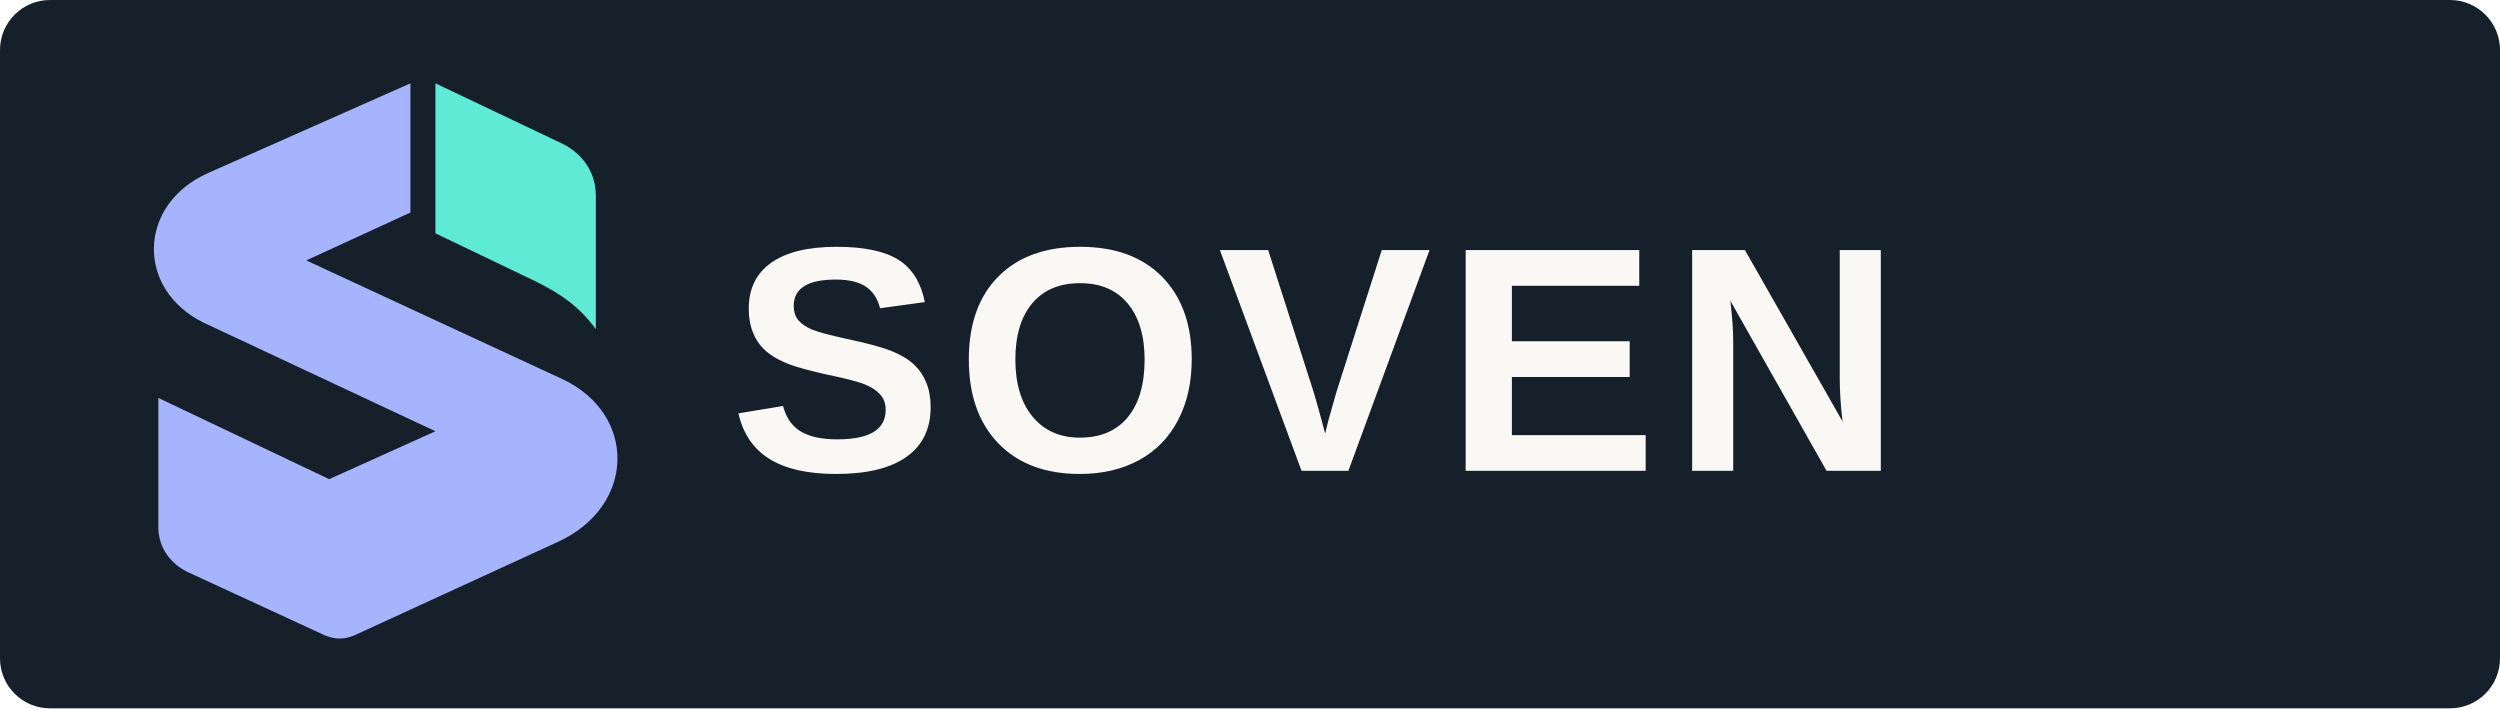
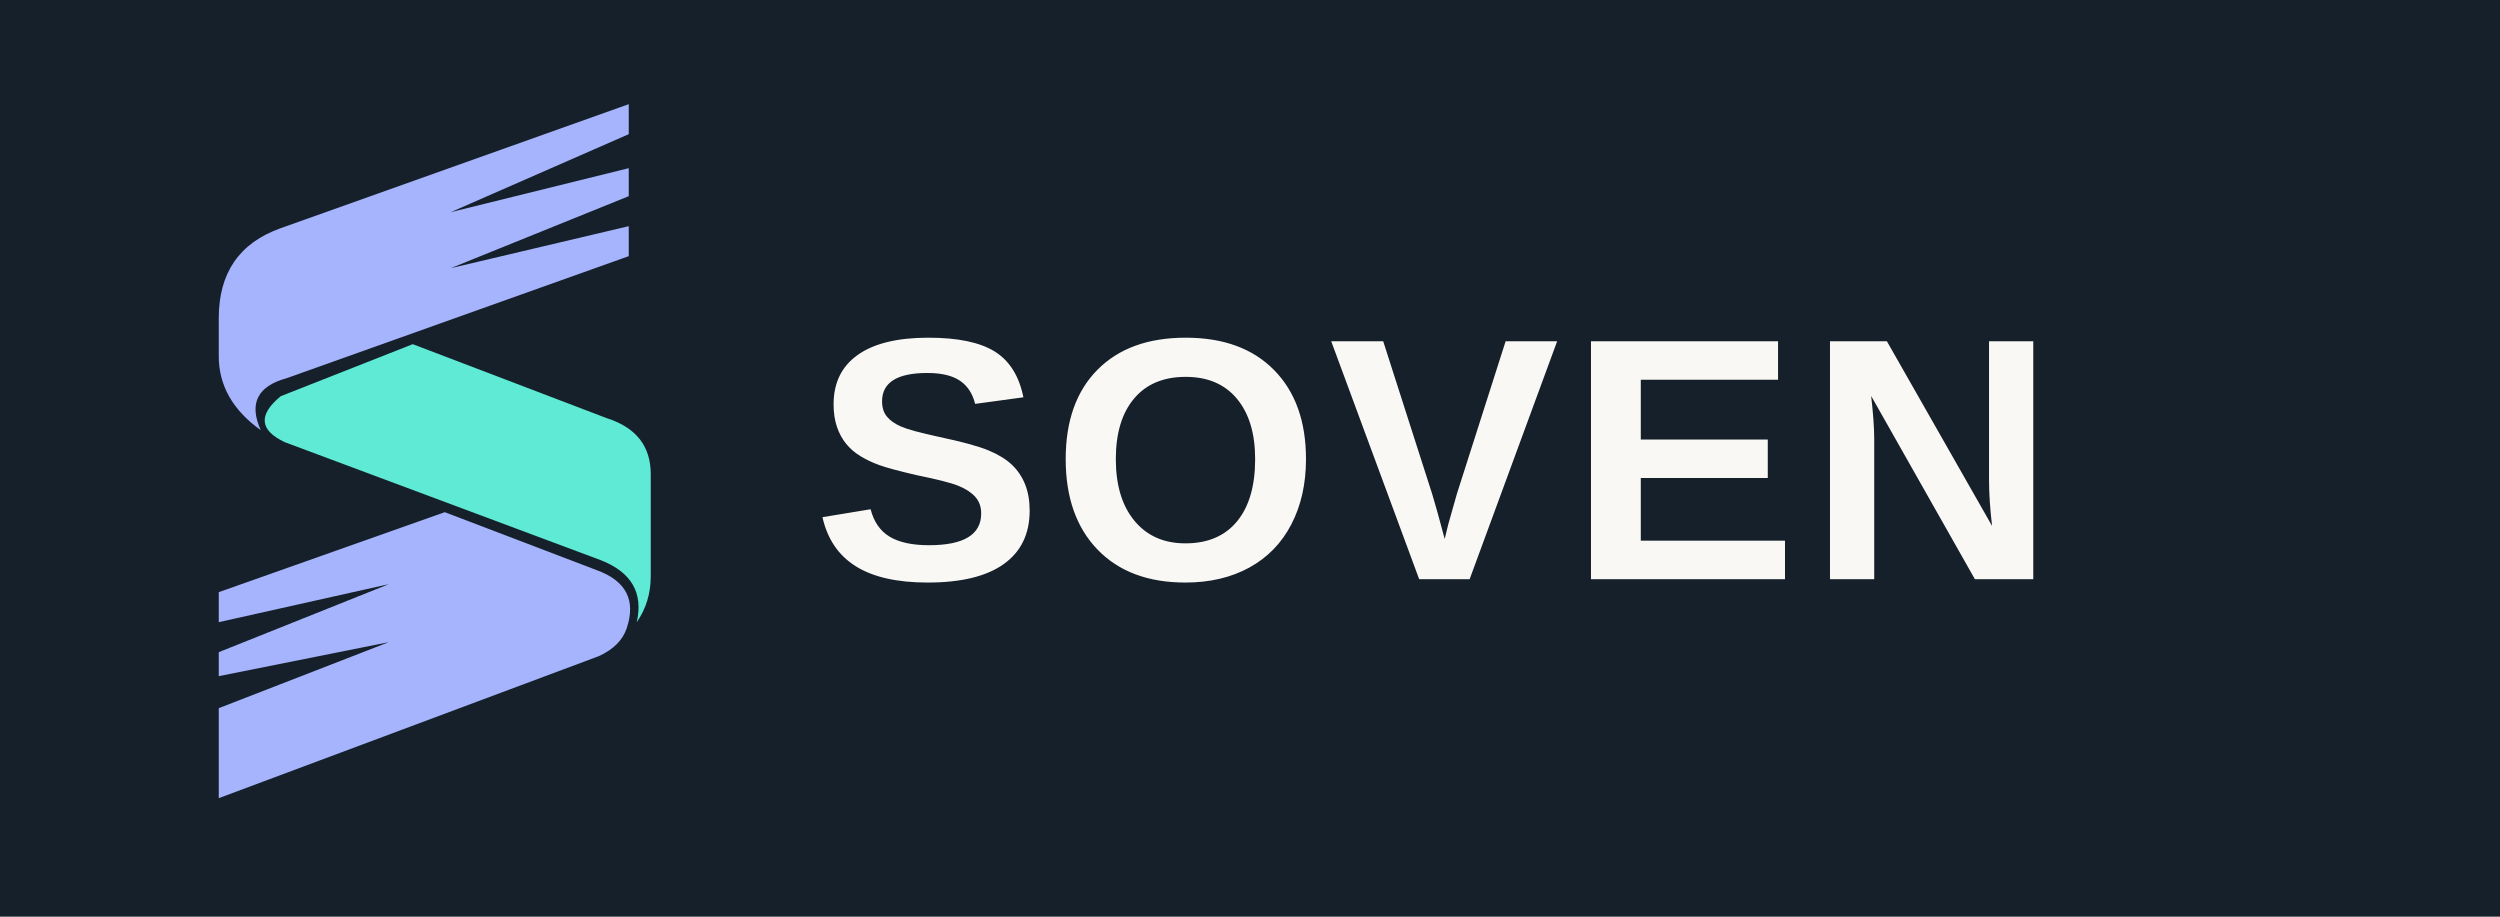
- <svg xmlns="http://www.w3.org/2000/svg" width="1200" height="340" viewBox="0 0 1200 340" role="img" aria-label="SOVEN">
-   <rect width="1200" height="340" rx="24" fill="#15202B" />
-   <g transform="translate(55 28)">
-     <path fill="#A5B4FC" d="M142 12 45 55C11 70 10 111 43 127l111 52-51 23-82-39v62c0 10 6 18 15 22l65 30c5 2 9 2 14 0l98-45c37-17 38-61 2-78L92 97l50-23V12Z" />
-     <path fill="#5EEAD4" d="m154 12 61 29c10 5 16 14 16 25v64c-8-11-17-17-29-23l-48-23V12Z" />
+ <svg xmlns="http://www.w3.org/2000/svg" width="1200" height="440" viewBox="0 0 1200 440" role="img" aria-label="SOVEN">
+   <rect width="1200" height="440" fill="#15202B" />
+   <g transform="translate(105 50) scale(.96)">
+     <path fill="#A5B4FC" d="M205 0 31 62Q0 73 0 107v19q0 22 21 37-9-20 13-26L205 76V61l-89 21 89-36V32l-89 22 89-39Z" />
+     <path fill="#5EEAD4" d="m97 120 97 37q22 7 22 28v51q0 13-7 23 5-22-18-31L33 169q-19-9-2-23Z" />
+     <path fill="#A5B4FC" d="m113 204 76 29q22 8 15 29-3 9-14 14L0 347v-45l85-33-85 17v-12l85-34L0 259v-15Z" />
  </g>
-   <text x="350" y="226" font-family="'DM Sans','Segoe UI',Arial,sans-serif" font-size="154" font-weight="750" letter-spacing="6" fill="#FAF8F4">SOVEN</text>
+   <text x="390" y="278" font-family="'DM Sans','Segoe UI',Arial,sans-serif" font-size="166" font-weight="750" letter-spacing="4" fill="#FAF8F4">SOVEN</text>
</svg>
